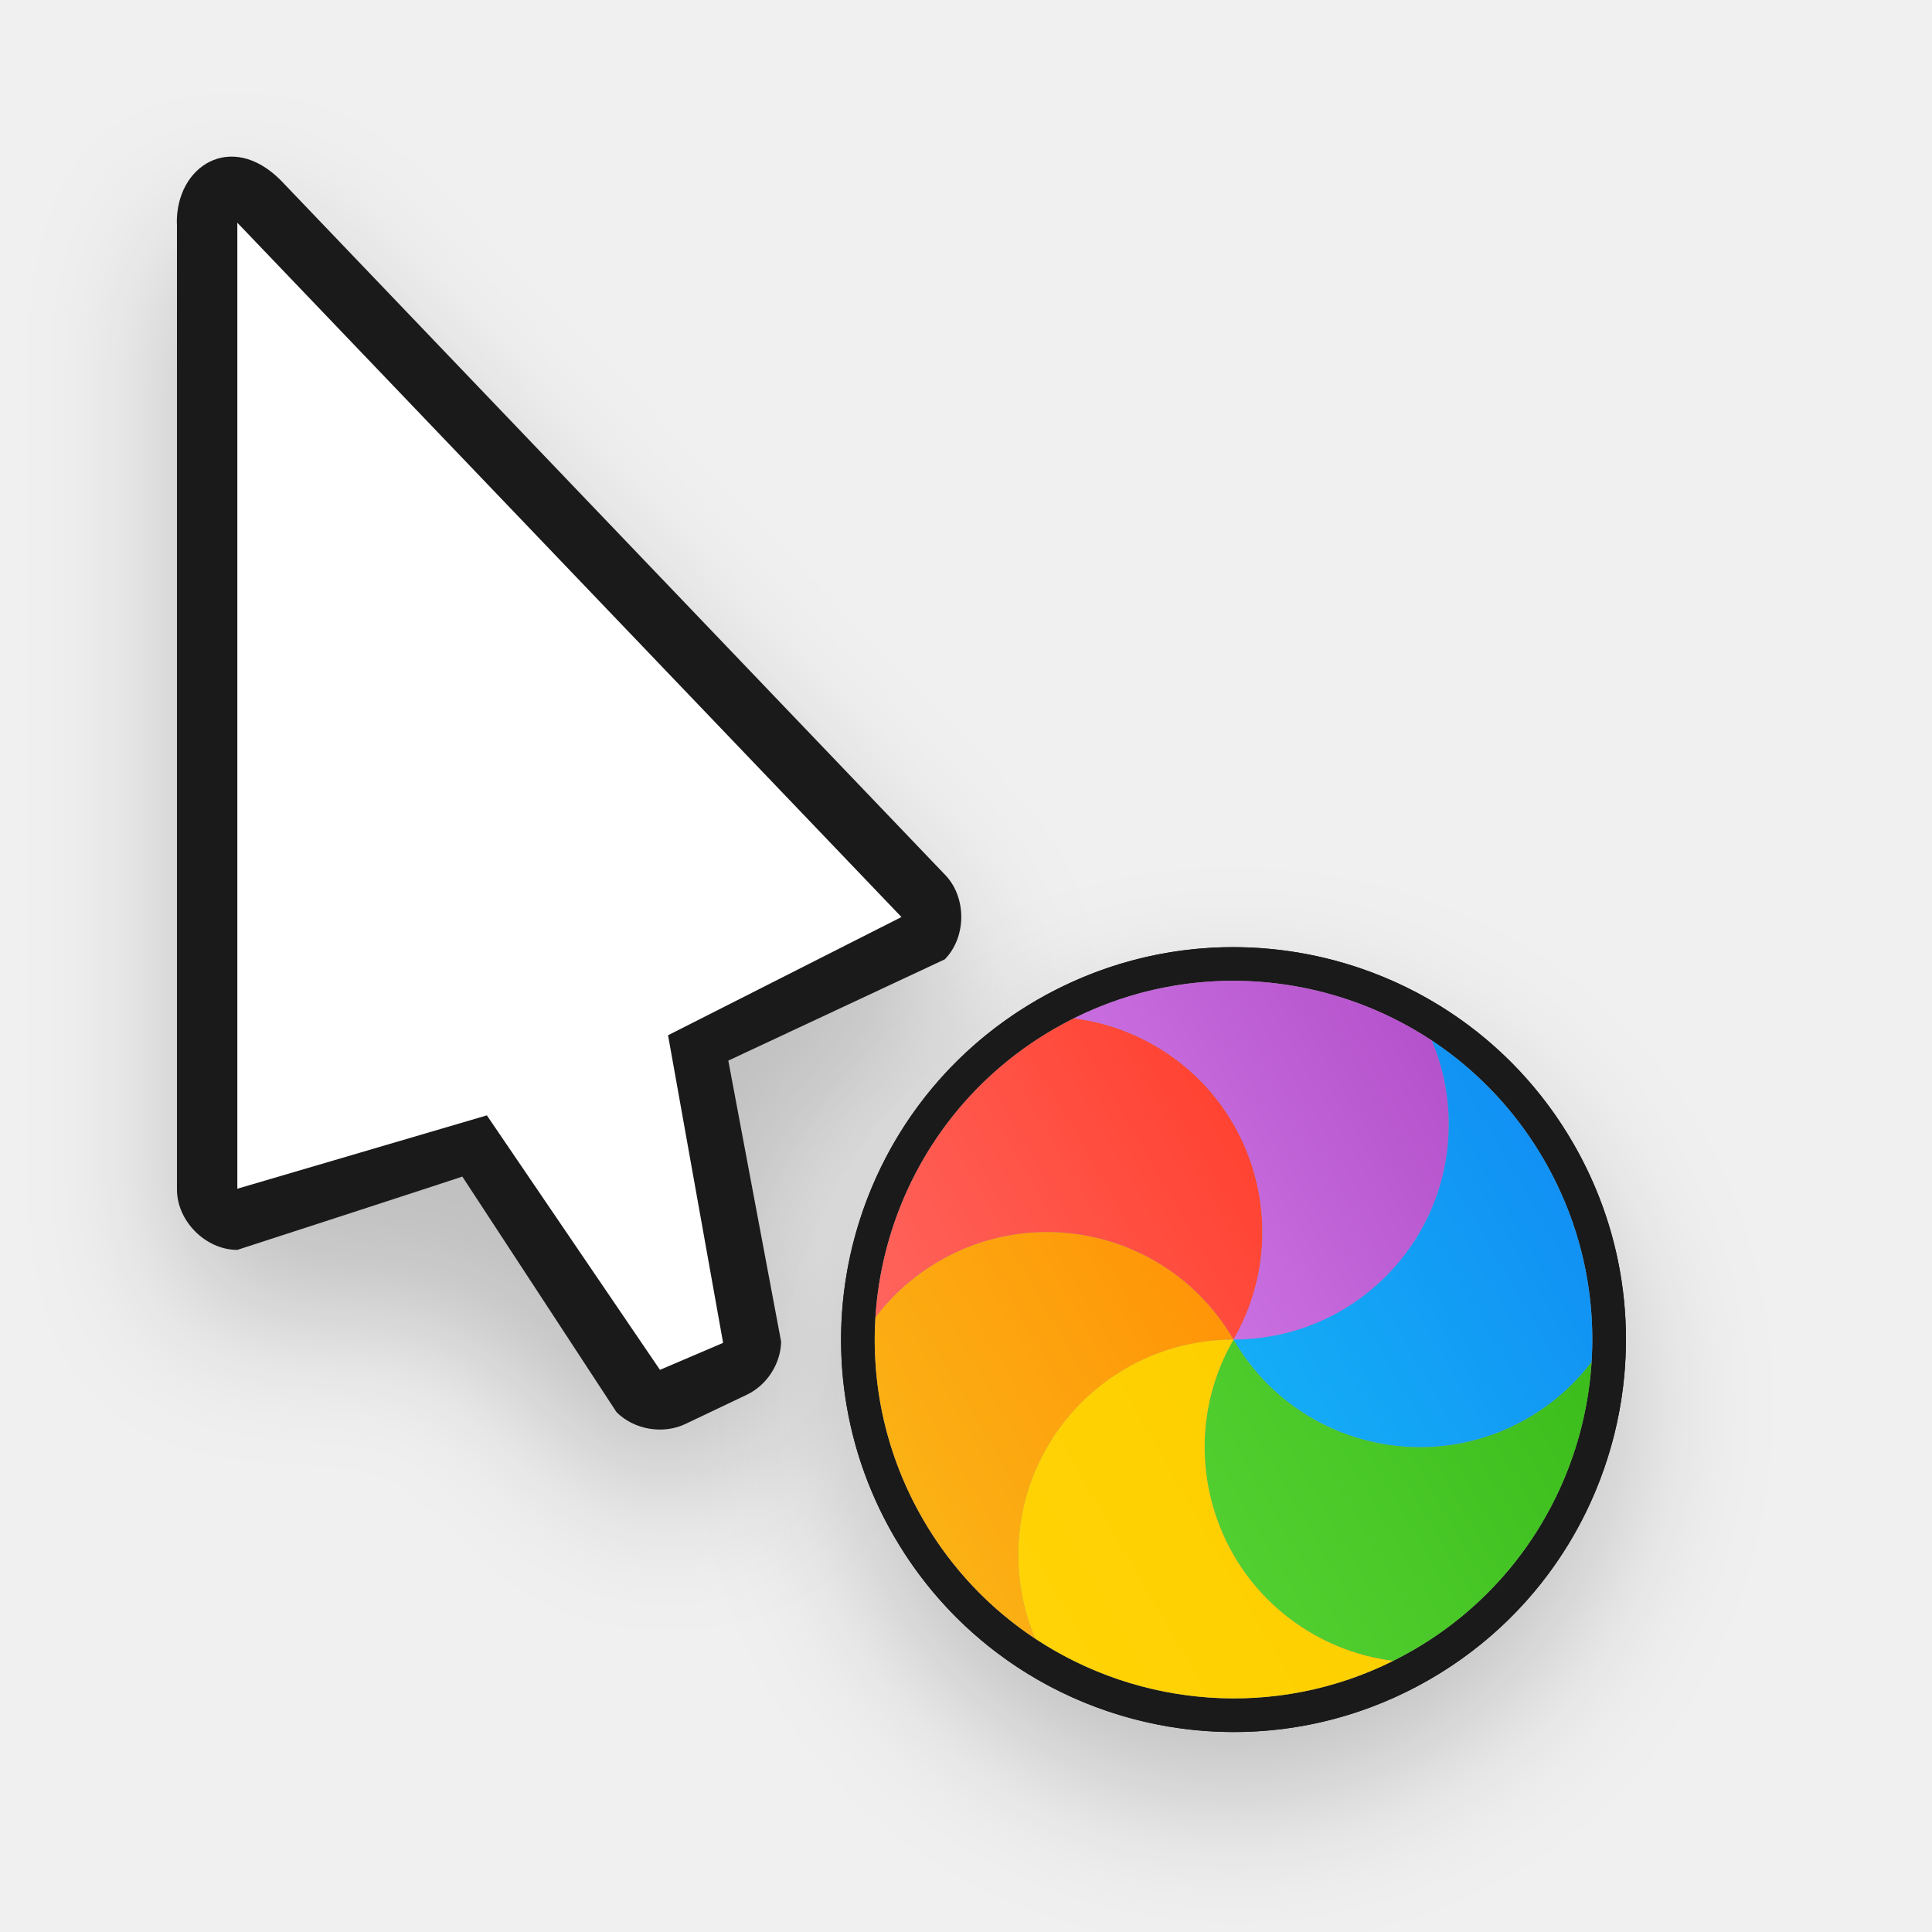
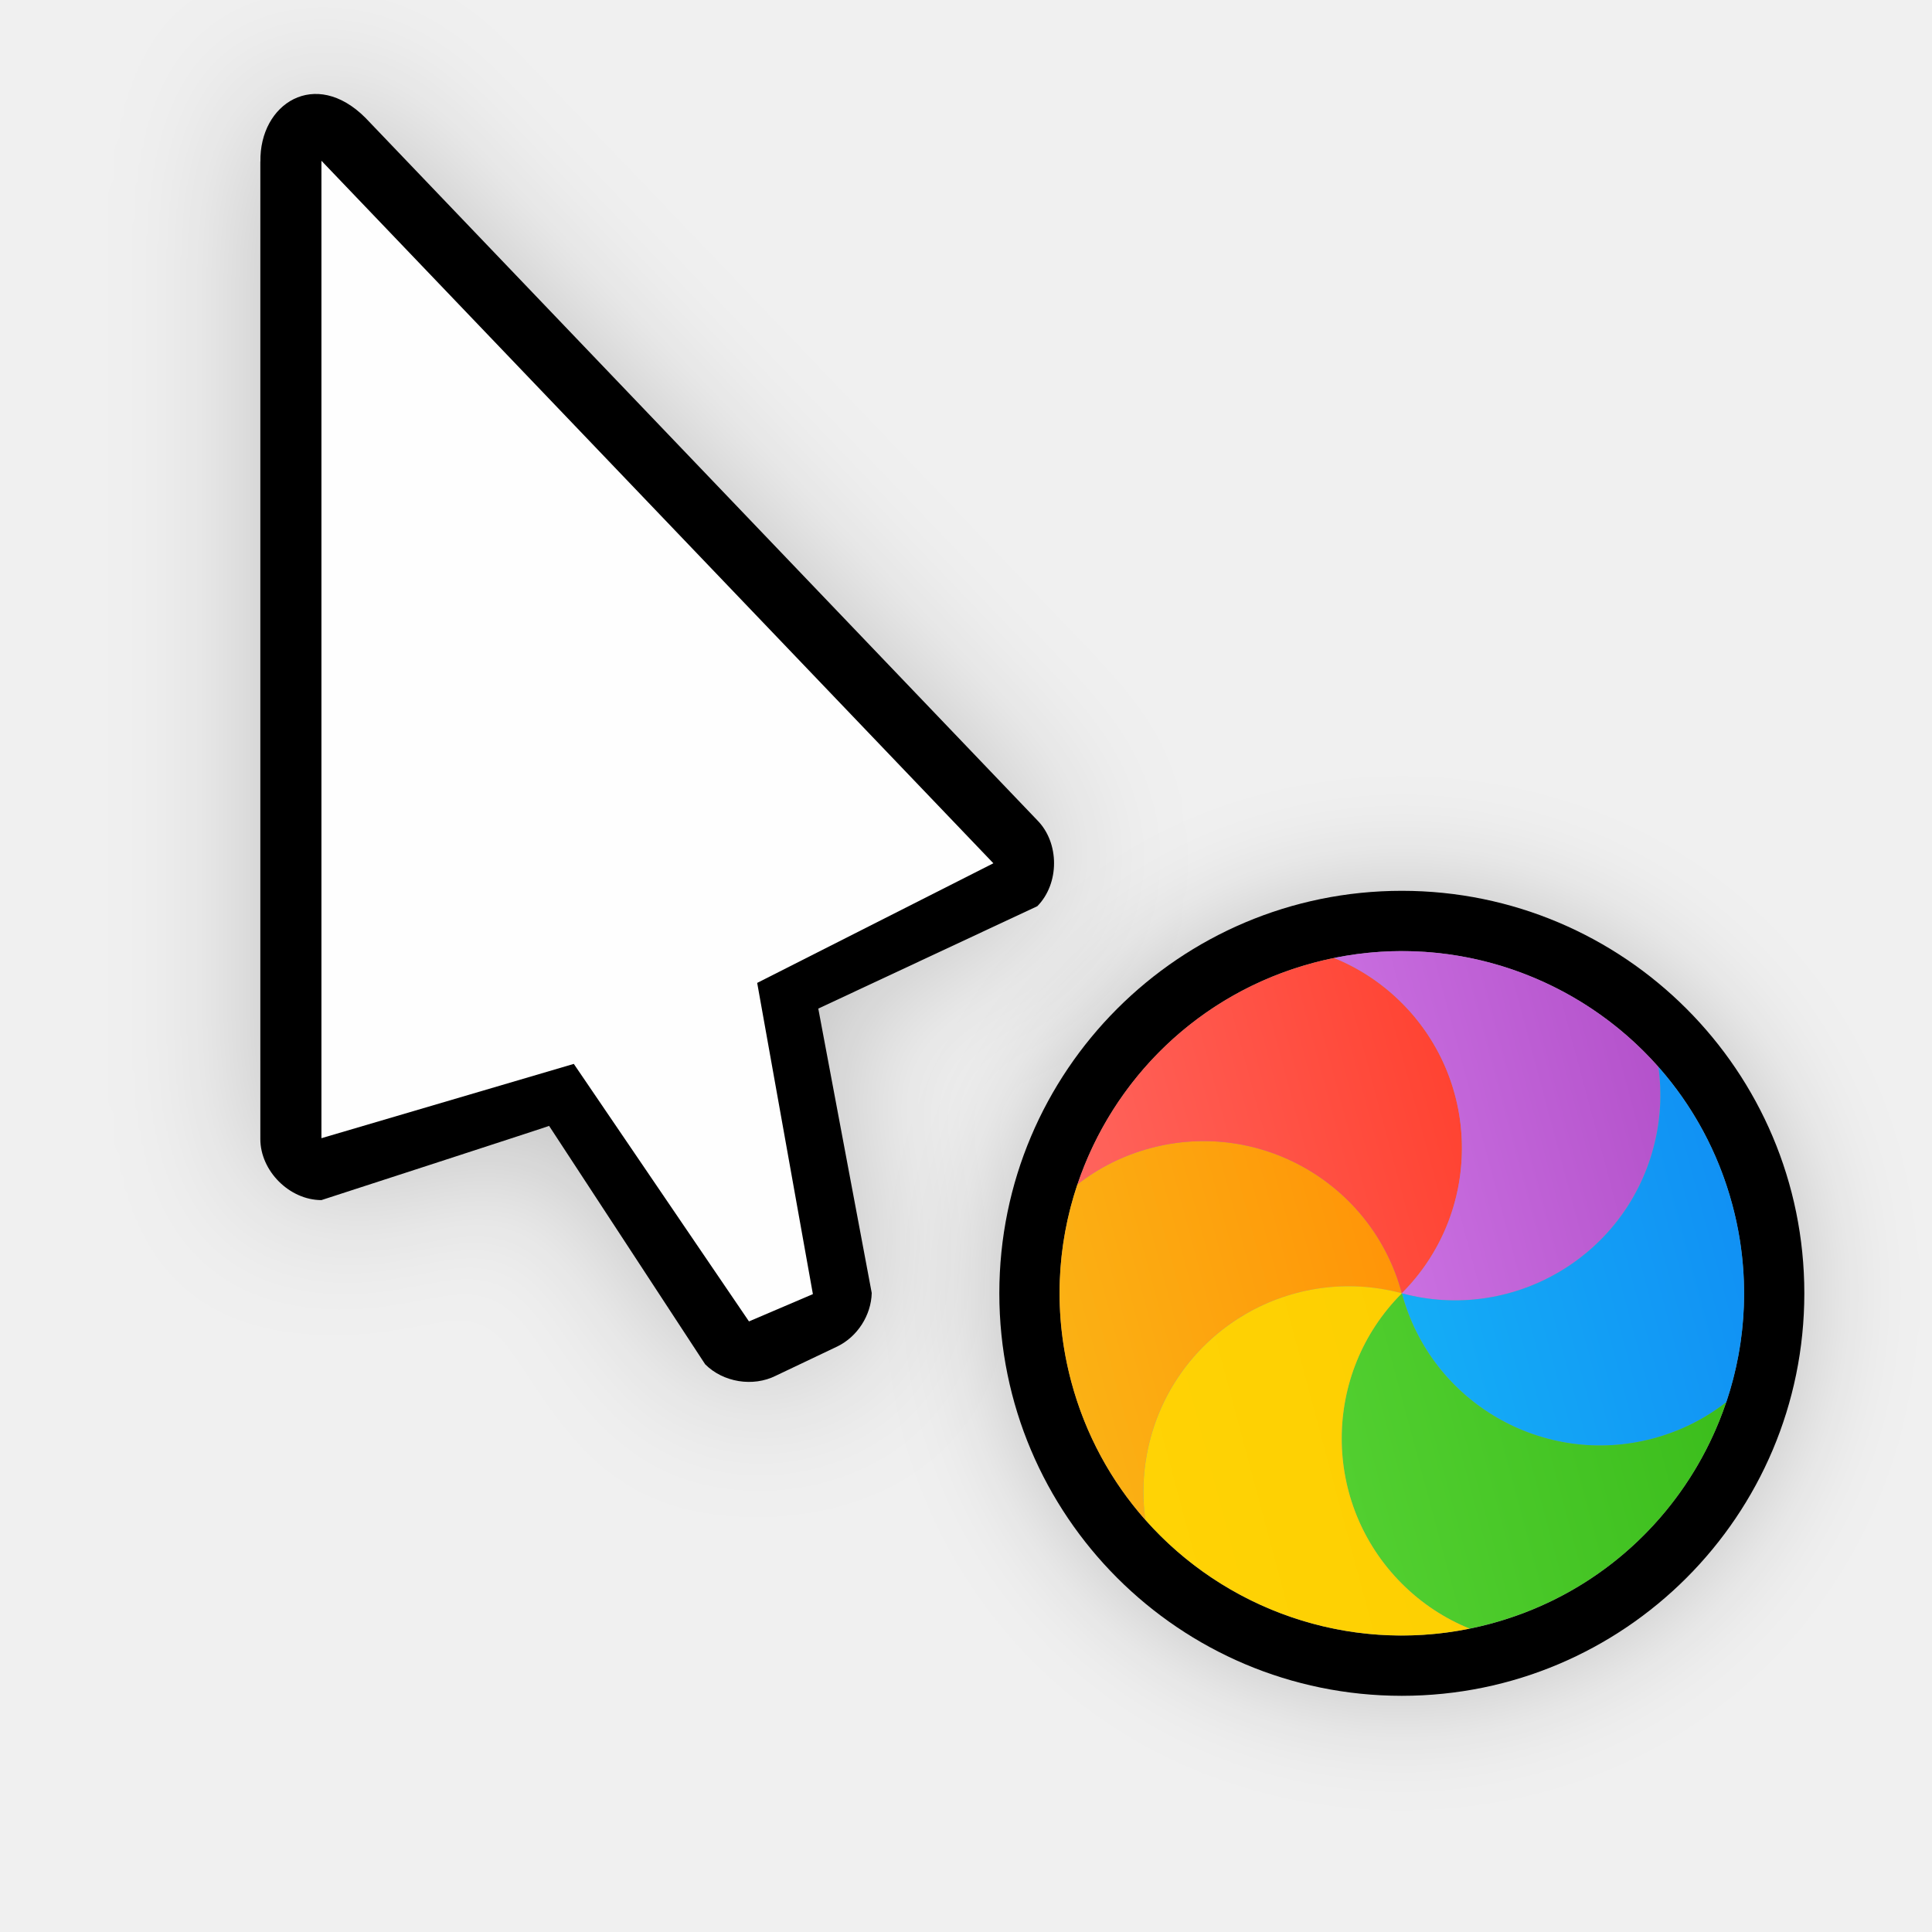
- <svg xmlns="http://www.w3.org/2000/svg" xmlns:xlink="http://www.w3.org/1999/xlink" width="32" height="32" viewBox="0 0 32 32" id="svg2" version="1.1">
-   <defs id="defs4">
-     <linearGradient xlink:href="#linearGradient-colour1" id="linearGradient13172" gradientUnits="userSpaceOnUse" gradientTransform="matrix(-0.3037631,-0.5261404,0.5032747,-0.2905698,16.62481,1056.755)" x1="17.871" y1="7.669" x2="17.871" y2="17.893" />
-     <linearGradient gradientUnits="userSpaceOnUse" gradientTransform="matrix(1.028313,0,0,0.9836115,343.323,796.7172)" x1="17.871" y1="7.669" x2="17.871" y2="17.893" id="linearGradient-colour1">
-       <stop stop-color="#FBB114" offset="0%" id="stop7" />
-       <stop stop-color="#FF9508" offset="100%" id="stop9" />
-     </linearGradient>
-     <linearGradient xlink:href="#linearGradient-colour2" id="linearGradient13174" gradientUnits="userSpaceOnUse" gradientTransform="matrix(-0.2790496,-0.4833347,0.5478464,-0.3163036,16.62481,1056.755)" x1="23.954" y1="8.61" x2="23.954" y2="19.256" />
-     <linearGradient gradientUnits="userSpaceOnUse" gradientTransform="matrix(0.944652,0,0,1.070723,343.323,796.7172)" x1="23.954" y1="8.61" x2="23.954" y2="19.256" id="linearGradient-colour2">
-       <stop stop-color="#FF645D" offset="0%" id="stop12" />
-       <stop stop-color="#FF4332" offset="100%" id="stop14" />
-     </linearGradient>
-     <linearGradient xlink:href="#linearGradient-colour3" id="linearGradient13176" gradientUnits="userSpaceOnUse" gradientTransform="matrix(-0.3260346,-0.5647162,0.468896,-0.2707209,16.62481,1056.755)" x1="20.127" y1="19.205" x2="20.127" y2="29.033" />
-     <linearGradient gradientUnits="userSpaceOnUse" gradientTransform="matrix(1.103708,0,0,0.9164209,343.323,796.7172)" x1="20.127" y1="19.205" x2="20.127" y2="29.033" id="linearGradient-colour3">
-       <stop stop-color="#CA70E1" offset="0%" id="stop17" />
-       <stop stop-color="#B452CB" offset="100%" id="stop19" />
-     </linearGradient>
-     <linearGradient xlink:href="#linearGradient-colour4" id="linearGradient13178" gradientUnits="userSpaceOnUse" gradientTransform="matrix(-0.3037631,-0.5261404,0.5032748,-0.2905698,16.62481,1056.755)" x1="16.36" y1="17.893" x2="16.36" y2="28.118" />
-     <linearGradient gradientUnits="userSpaceOnUse" gradientTransform="matrix(1.028313,0,0,0.9836116,343.323,796.7172)" x1="16.36" y1="17.893" x2="16.36" y2="28.118" id="linearGradient-colour4">
-       <stop stop-color="#14ADF6" offset="0%" id="stop22" />
-       <stop stop-color="#1191F4" offset="100%" id="stop24" />
-     </linearGradient>
-     <linearGradient xlink:href="#linearGradient-colour5" id="linearGradient13180" gradientUnits="userSpaceOnUse" gradientTransform="matrix(-0.2790496,-0.4833347,0.5478464,-0.3163036,16.62481,1056.755)" x1="13.308" y1="13.619" x2="13.308" y2="24.265" />
-     <linearGradient gradientUnits="userSpaceOnUse" gradientTransform="matrix(0.944652,0,0,1.070723,343.323,796.7172)" x1="13.308" y1="13.619" x2="13.308" y2="24.265" id="linearGradient-colour5">
-       <stop stop-color="#52CF30" offset="0%" id="stop27" />
-       <stop stop-color="#3BBD1C" offset="100%" id="stop29" />
-     </linearGradient>
-     <linearGradient xlink:href="#linearGradient-colour6" id="linearGradient13182" gradientUnits="userSpaceOnUse" gradientTransform="matrix(-0.3260346,-0.5647162,0.468896,-0.2707209,16.62481,1056.755)" x1="11.766" y1="9.377" x2="11.766" y2="19.205" />
-     <linearGradient gradientUnits="userSpaceOnUse" gradientTransform="matrix(1.103708,0,0,0.9164209,343.323,796.7172)" x1="11.766" y1="9.377" x2="11.766" y2="19.205" id="linearGradient-colour6">
-       <stop stop-color="#FFD305" offset="0%" id="stop32" />
-       <stop stop-color="#FDCF01" offset="100%" id="stop34" />
-     </linearGradient>
-     <filter style="color-interpolation-filters:sRGB" height="1.272" y="-0.136" width="1.441" x="-0.22" id="filter7590-8">
-       <feGaussianBlur id="feGaussianBlur7592-1" stdDeviation="1.192" />
-     </filter>
-     <filter style="color-interpolation-filters:sRGB" height="1.444" y="-0.222" width="1.444" x="-0.222" id="filter7558-8">
-       <feGaussianBlur id="feGaussianBlur7560-4" stdDeviation="1.202" />
-     </filter>
-   </defs>
-   <g id="layer1" transform="translate(0,-1020.362)">
-     <path id="path7438-8" d="m 20.431,1037.164 c -3.59,0 -6.5,2.91 -6.5,6.5 0,3.59 2.91,6.5 6.5,6.5 3.59,0 6.5,-2.91 6.5,-6.5 0,-3.59 -2.91,-6.5 -6.5,-6.5 z" style="color:#000000;font-style:normal;font-variant:normal;font-weight:normal;font-stretch:normal;font-size:medium;line-height:normal;font-family:Sans;-inkscape-font-specification:Sans;text-indent:0;text-align:start;text-decoration:none;text-decoration-line:none;letter-spacing:normal;word-spacing:normal;text-transform:none;direction:ltr;block-progression:tb;writing-mode:lr-tb;baseline-shift:baseline;text-anchor:start;display:inline;overflow:visible;visibility:visible;opacity:0.2;fill:#000000;fill-opacity:1;fill-rule:nonzero;stroke:none;stroke-width:2;marker:none;filter:url(#filter7558-8);enable-background:accumulate" />
-     <path id="path7454-9" d="m 3.743,1024.071 c -0.467,0.055 -0.823,0.498 -0.812,1.094 l 0,16 c 5e-5,0.524 0.476,1 1,1 l 3.594,0 2.687,2.688 c 0.295,0.295 0.783,0.375 1.156,0.188 l 1,-0.5 c 0.328,-0.159 0.554,-0.51 0.562,-0.875 l 0,-3.594 2.719,-2.719 c 0.365,-0.37 0.365,-1.036 0,-1.406 l -11,-11.5 c -0.307,-0.307 -0.626,-0.408 -0.906,-0.375 z" style="color:#000000;font-style:normal;font-variant:normal;font-weight:normal;font-stretch:normal;font-size:medium;line-height:normal;font-family:Sans;-inkscape-font-specification:Sans;text-indent:0;text-align:start;text-decoration:none;text-decoration-line:none;letter-spacing:normal;word-spacing:normal;text-transform:none;direction:ltr;block-progression:tb;writing-mode:lr-tb;baseline-shift:baseline;text-anchor:start;display:inline;overflow:visible;visibility:visible;opacity:0.2;fill:#000000;fill-opacity:1;fill-rule:nonzero;stroke:none;stroke-width:2;marker:none;filter:url(#filter7590-8);enable-background:accumulate" />
-     <path id="path11427-0-33" d="m 2.931,1024.064 v 16 c 5e-5,0.524 0.476,1 1,1 0,0 3.883,-1.26 3.726,-1.215 l 2.555,3.903 c 0.295,0.295 0.783,0.374 1.156,0.188 l 1.008,-0.48 c 0.328,-0.159 0.554,-0.51 0.562,-0.875 l -0.875,-4.656 3.585,-1.677 c 0.365,-0.37 0.365,-1.037 0,-1.406 l -11,-11.5 c -0.82,-0.82 -1.736,-0.235 -1.719,0.719 z" style="color:#000000;font-style:normal;font-variant:normal;font-weight:normal;font-stretch:normal;font-size:medium;line-height:normal;font-family:Sans;-inkscape-font-specification:Sans;text-indent:0;text-align:start;text-decoration:none;text-decoration-line:none;letter-spacing:normal;word-spacing:normal;text-transform:none;writing-mode:lr-tb;direction:ltr;baseline-shift:baseline;text-anchor:start;display:inline;overflow:visible;visibility:visible;fill:#1a1a1a;fill-opacity:1;fill-rule:nonzero;stroke:none;stroke-width:2;marker:none;enable-background:accumulate" />
-     <path id="path11429-9-3" d="m 3.931,1040.051 v -16 l 11,11.5 -3.866,1.958 0.912,5.095 -1.046,0.447 -2.867,-4.215 z" style="fill:#ffffff;fill-opacity:1;stroke:none" />
-     <ellipse cy="-503.576" cx="-913.087" id="circle4566-9-6" style="fill:#1a1a1a;fill-rule:evenodd;stroke:none;stroke-width:0.591;fill-opacity:1" transform="matrix(-0.4999948,-0.8660284,0.8660224,-0.5000051,0,0)" rx="6.499" ry="6.499" />
-     <path id="path4568-3-0" d="m 13.944,1042.146 c 0.305,-0.404 0.695,-0.754 1.16,-1.023 1.865,-1.077 4.25,-0.438 5.327,1.427 -2.154,1e-4 -3.899,1.746 -3.899,3.899 -4e-6,0.538 0.109,1.051 0.306,1.518 -0.812,-0.538 -1.515,-1.267 -2.035,-2.168 -0.664,-1.151 -0.937,-2.42 -0.859,-3.654 z" style="fill:#1a1a1a;fill-rule:evenodd;stroke:none;stroke-width:0.591;fill-opacity:1" />
-     <path id="path4570-6-4" d="m 17.538,1036.73 c 0.502,0.063 1,0.224 1.465,0.493 1.865,1.077 2.504,3.462 1.427,5.327 -1.077,-1.865 -3.462,-2.504 -5.327,-1.427 -0.466,0.269 -0.855,0.62 -1.16,1.023 0.133,-2.099 1.28,-4.094 3.238,-5.224 0.118,-0.068 0.237,-0.132 0.357,-0.192 v 0 z" style="fill:#1a1a1a;fill-rule:evenodd;stroke:none;stroke-width:0.591;fill-opacity:1" />
-     <path id="path4572-0-8" d="m 24.024,1037.133 c 0.197,0.467 0.306,0.979 0.306,1.518 -2.3e-5,2.154 -1.746,3.899 -3.899,3.899 1.077,-1.865 0.438,-4.25 -1.427,-5.327 -0.466,-0.269 -0.964,-0.431 -1.465,-0.493 2.131,-1.062 4.602,-0.845 6.486,0.403 z" style="fill:#1a1a1a;fill-rule:evenodd;stroke:none;stroke-width:0.591;fill-opacity:1" />
-     <path id="path4574-6-8" d="m 26.918,1042.954 c -0.305,0.404 -0.695,0.754 -1.16,1.023 -1.865,1.077 -4.25,0.438 -5.327,-1.427 2.154,0 3.899,-1.746 3.899,-3.899 7e-6,-0.538 -0.109,-1.051 -0.306,-1.518 0.812,0.538 1.515,1.267 2.035,2.168 0.664,1.151 0.937,2.42 0.859,3.654 z" style="fill:#1a1a1a;fill-rule:evenodd;stroke:none;stroke-width:0.591;fill-opacity:1" />
-     <path id="path4576-2-8" d="m 23.324,1048.37 c -0.502,-0.062 -1,-0.224 -1.465,-0.493 -1.865,-1.077 -2.504,-3.462 -1.427,-5.327 1.077,1.865 3.462,2.504 5.327,1.427 0.466,-0.269 0.855,-0.62 1.16,-1.023 -0.133,2.099 -1.28,4.094 -3.238,5.224 -0.118,0.068 -0.237,0.132 -0.357,0.192 v 0 z" style="fill:#1a1a1a;fill-rule:evenodd;stroke:none;stroke-width:0.591;fill-opacity:1" />
-     <path id="path4578-6-9" d="m 16.838,1047.967 c -0.197,-0.467 -0.306,-0.979 -0.306,-1.518 2e-5,-2.154 1.746,-3.899 3.899,-3.899 -1.077,1.865 -0.438,4.25 1.427,5.327 0.466,0.269 0.964,0.431 1.465,0.493 -2.131,1.062 -4.602,0.845 -6.486,-0.403 z" style="fill:#1a1a1a;fill-rule:evenodd;stroke:none;stroke-width:0.591;fill-opacity:1" />
-     <ellipse style="fill:#959595;fill-rule:evenodd;stroke:none;stroke-width:0.591" id="background-1-7" cx="-913.087" cy="-503.576" transform="matrix(-0.4999948,-0.8660284,0.8660224,-0.5000051,0,0)" rx="5.942" ry="5.942" />
-     <path style="fill:url(#linearGradient13172);fill-rule:evenodd;stroke:none;stroke-width:0.591" d="m 14.5,1042.181 c 0.279,-0.369 0.635,-0.69 1.061,-0.935 1.705,-0.985 3.886,-0.4 4.87,1.305 -1.969,0 -3.565,1.596 -3.565,3.565 1e-6,0.492 0.1,0.961 0.28,1.388 -0.742,-0.492 -1.385,-1.158 -1.861,-1.982 -0.607,-1.052 -0.856,-2.212 -0.785,-3.34 z" id="orange-8-7" />
-     <path style="fill:url(#linearGradient13174);fill-rule:evenodd;stroke:none;stroke-width:0.591" d="m 17.786,1037.229 c 0.459,0.057 0.914,0.205 1.34,0.451 1.705,0.985 2.289,3.165 1.305,4.87 -0.984,-1.705 -3.165,-2.289 -4.87,-1.305 -0.426,0.246 -0.782,0.566 -1.061,0.935 0.121,-1.919 1.17,-3.743 2.96,-4.776 0.108,-0.062 0.217,-0.12 0.326,-0.175 v 0 z" id="red-7-6" />
-     <path style="fill:url(#linearGradient13176);fill-rule:evenodd;stroke:none;stroke-width:0.591" d="m 23.716,1037.597 c 0.18,0.426 0.28,0.895 0.28,1.388 -2e-5,1.969 -1.596,3.565 -3.565,3.565 0.984,-1.705 0.4,-3.886 -1.305,-4.87 -0.426,-0.246 -0.881,-0.394 -1.34,-0.451 1.948,-0.971 4.207,-0.772 5.93,0.368 z" id="purple-9-4" />
-     <path style="fill:url(#linearGradient13178);fill-rule:evenodd;stroke:none;stroke-width:0.591" d="m 26.362,1042.919 c -0.279,0.369 -0.635,0.69 -1.061,0.935 -1.705,0.985 -3.886,0.4 -4.87,-1.305 1.969,-10e-5 3.565,-1.596 3.565,-3.565 8e-6,-0.492 -0.1,-0.961 -0.28,-1.388 0.742,0.492 1.385,1.158 1.861,1.982 0.607,1.052 0.856,2.212 0.785,3.34 z" id="blue-2-3" />
-     <path style="fill:url(#linearGradient13180);fill-rule:evenodd;stroke:none;stroke-width:0.591" d="m 23.076,1047.871 c -0.459,-0.057 -0.914,-0.205 -1.34,-0.451 -1.705,-0.985 -2.289,-3.165 -1.305,-4.87 0.984,1.705 3.165,2.289 4.87,1.305 0.426,-0.246 0.782,-0.566 1.061,-0.935 -0.121,1.919 -1.17,3.743 -2.96,4.776 -0.108,0.062 -0.217,0.12 -0.326,0.175 v 0 z" id="green-0-0" />
-     <path style="fill:url(#linearGradient13182);fill-rule:evenodd;stroke:none;stroke-width:0.591" d="m 17.146,1047.503 c -0.18,-0.426 -0.28,-0.895 -0.28,-1.388 2.8e-5,-1.969 1.596,-3.565 3.565,-3.565 -0.985,1.705 -0.4,3.885 1.305,4.87 0.426,0.246 0.881,0.394 1.34,0.451 -1.948,0.971 -4.207,0.772 -5.93,-0.368 z" id="yellow-2-3" />
+ <svg xmlns="http://www.w3.org/2000/svg" height="24" viewBox="0 0 24 24" width="24">
+   <linearGradient id="a" gradientTransform="matrix(.4579123 0 0 .4380064 8.607332 9.250079)" gradientUnits="userSpaceOnUse" x1="17.871" x2="17.871" y1="7.669" y2="17.893">
+     <stop offset="0" stop-color="#fbb114" />
+     <stop offset="1" stop-color="#ff9508" />
+   </linearGradient>
+   <linearGradient id="b" gradientTransform="matrix(.4206575 0 0 .4767976 8.607332 9.250079)" gradientUnits="userSpaceOnUse" x1="23.954" x2="23.954" y1="8.61" y2="19.256">
+     <stop offset="0" stop-color="#ff645d" />
+     <stop offset="1" stop-color="#ff4332" />
+   </linearGradient>
+   <linearGradient id="c" gradientTransform="matrix(.4914857 0 0 .4080861 8.607332 9.250079)" gradientUnits="userSpaceOnUse" x1="20.127" x2="20.127" y1="19.205" y2="29.033">
+     <stop offset="0" stop-color="#ca70e1" />
+     <stop offset="1" stop-color="#b452cb" />
+   </linearGradient>
+   <linearGradient id="d" gradientTransform="matrix(.4579123 0 0 .4380064 8.607332 9.250079)" gradientUnits="userSpaceOnUse" x1="16.36" x2="16.36" y1="17.893" y2="28.118">
+     <stop offset="0" stop-color="#14adf6" />
+     <stop offset="1" stop-color="#1191f4" />
+   </linearGradient>
+   <linearGradient id="e" gradientTransform="matrix(.4206575 0 0 .4767976 8.607332 9.250079)" gradientUnits="userSpaceOnUse" x1="13.308" x2="13.308" y1="13.619" y2="24.265">
+     <stop offset="0" stop-color="#52cf30" />
+     <stop offset="1" stop-color="#3bbd1c" />
+   </linearGradient>
+   <linearGradient id="f" gradientTransform="matrix(.4914857 0 0 .4080861 8.607332 9.250079)" gradientUnits="userSpaceOnUse" x1="11.766" x2="11.766" y1="9.377" y2="19.205">
+     <stop offset="0" stop-color="#ffd305" />
+     <stop offset="1" stop-color="#fdcf01" />
+   </linearGradient>
+   <filter id="g" color-interpolation-filters="sRGB" height="1.272" width="1.441" x="-.22" y="-.136">
+     <feGaussianBlur stdDeviation=".905" />
+   </filter>
+   <filter id="h" color-interpolation-filters="sRGB" height="1.336" width="1.336" x="-.168" y="-.168">
+     <feGaussianBlur stdDeviation=".7" />
+   </filter>
+   <circle cx="17.414" cy="16.066" fill-rule="evenodd" filter="url(#h)" opacity=".2" r="5" stroke-width=".455" />
+   <g stroke-width=".759">
+     <path d="m3.234 2.007v12.142c0.0.397.362.759.759.759 0 0 2.946-.956 2.828-.922l1.939 2.962c.224.224.594.284.877.142l.765-.364c.249-.121.42-.387.427-.664l-.664-3.533 2.721-1.272c.277-.281.277-.787 0-1.067l-8.347-8.727c-.622-.622-1.317-.178-1.304.545z" filter="url(#g)" opacity=".2" />
+     <path d="m3.234 2.007v12.142c0.0.397.362.759.759.759 0 0 2.946-.956 2.828-.922l1.939 2.962c.224.224.594.284.877.142l.765-.364c.249-.121.42-.387.427-.664l-.664-3.533 2.721-1.272c.277-.281.277-.787 0-1.067l-8.347-8.727c-.622-.622-1.317-.178-1.304.545z" />
+     <path d="m3.993 14.139v-12.142l8.347 8.727-2.934 1.486.692 3.866-.794.339-2.176-3.199z" fill="#fefefe" />
+   </g>
+   <g fill-rule="evenodd">
+     <circle cx="17.414" cy="16.066" r="5" stroke-width=".455" />
+     <g transform="matrix(-.258819 -.9659258 .9659258 -.258819 4.885167 36.21133)">
+       <circle cx="16.216" cy="17.316" fill="#959595" r="4.25" stroke-width=".423" />
+       <g stroke-width=".445" transform="matrix(.9489808 0 0 .9489808 .610505 1.100282)">
+         <path d="m18.921 13.355c.136.321.211.674.211 1.045 0 1.484-1.203 2.687-2.687 2.687.742-1.285.302-2.929-.984-3.671-.321-.185-.665-.297-1.011-.34.601-.299 1.278-.468 1.995-.468.916 0 1.767.275 2.476.746z" fill="url(#a)" />
+         <path d="m20.915 17.366c-.21.278-.478.519-.799.705-1.285.742-2.929.302-3.671-.984 1.484 0 2.687-1.203 2.687-2.687 0-.371-.075-.724-.211-1.045 1.207.802 2.002 2.174 2.002 3.732 0 .094-.003.187-.009.279z" fill="url(#b)" />
+         <path d="m18.44 21.098c-.346-.043-.69-.155-1.011-.34-1.285-.742-1.726-2.385-.984-3.671.742 1.285 2.385 1.726 3.671.984.321-.185.589-.427.799-.705-.101 1.638-1.081 3.037-2.475 3.732z" fill="url(#c)" />
+         <path d="m13.968 20.82c-.136-.321-.211-.674-.211-1.045 0-1.484 1.203-2.687 2.687-2.687-.742 1.285-.302 2.929.984 3.671.321.186.665.297 1.011.34-.601.299-1.278.468-1.995.468-.916 0-1.767-.275-2.476-.746z" fill="url(#d)" />
+         <path d="m11.975 16.809c.21-.278.478-.519.799-.705 1.285-.742 2.929-.302 3.671.984-1.484 0-2.687 1.203-2.687 2.687 0 .371.075.724.211 1.045-1.207-.802-2.002-2.174-2.002-3.732 0-.094.003-.187.009-.279z" fill="url(#e)" />
+         <path d="m14.45 13.077c.346.043.69.155 1.011.34 1.285.742 1.726 2.385.984 3.671-.742-1.285-2.385-1.726-3.671-.984-.321.185-.589.427-.799.705.101-1.638 1.081-3.037 2.475-3.732z" fill="url(#f)" />
+       </g>
+     </g>
  </g>
</svg>
